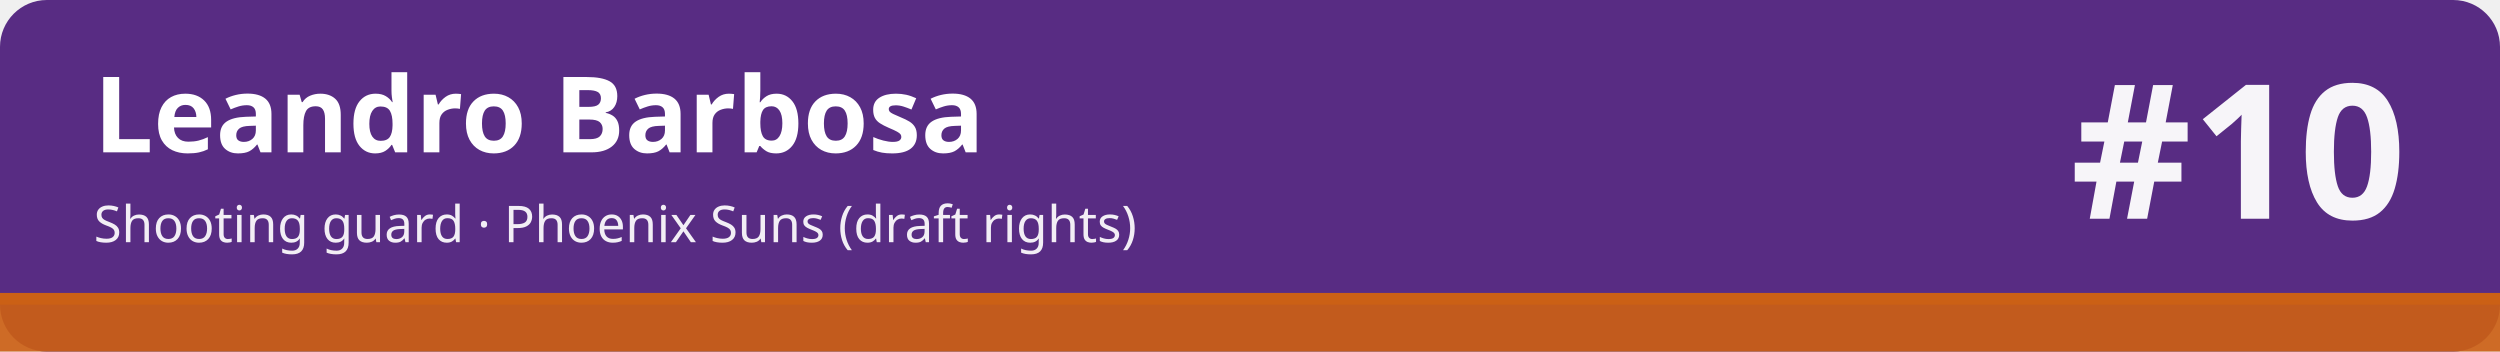
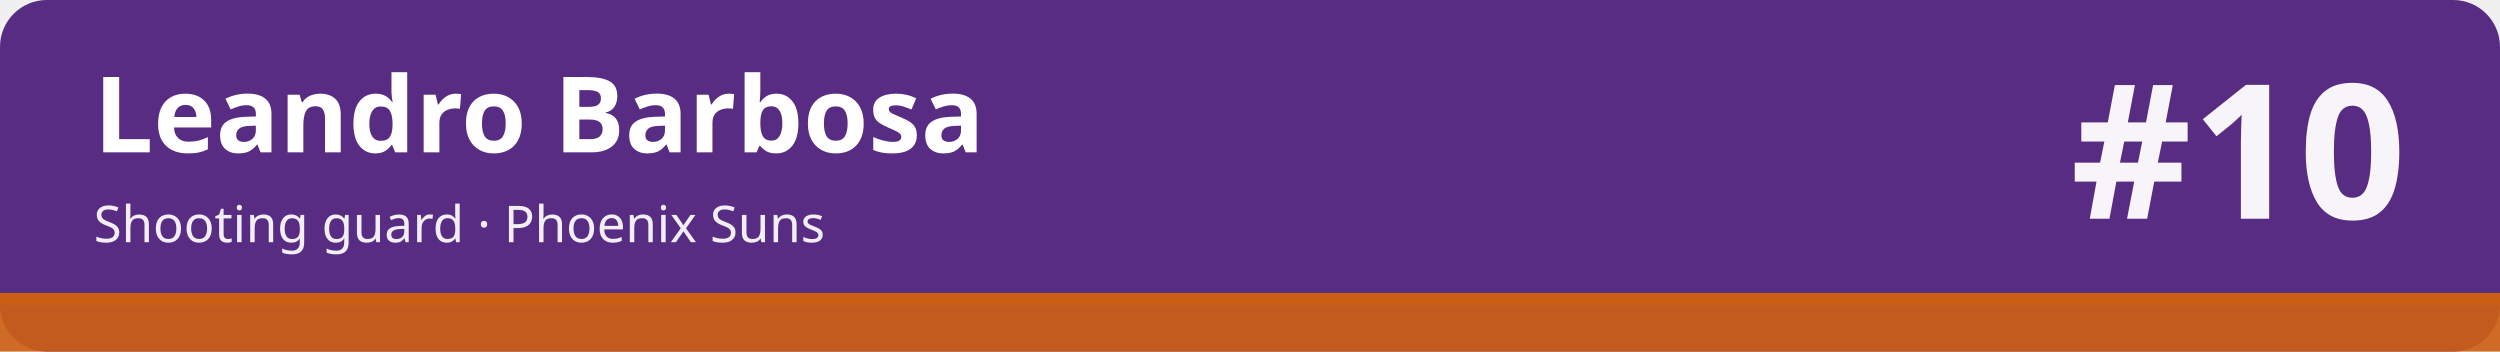
<svg xmlns="http://www.w3.org/2000/svg" width="1280" height="180" viewBox="0 0 1280 180" role="img" aria-labelledby="t d">
  <rect width="1280" height="180" rx="24" fill="#582c83" />
  <rect x="0" y="150" width="1280" height="30" fill="#cb6015" fill-opacity=".92" />
  <rect x="0" y="150" width="1280" height="6" fill="#cb6015" />
  <text x="48" y="78" font-family="sans-serif" font-size="54" font-weight="700" fill="#ffffff">Leandro Barbosa</text>
-   <text x="48" y="124" font-family="sans-serif" font-size="26" fill="#ffffff" fill-opacity=".92">Shooting guard · Phoenix Suns (draft rights)</text>
+   <text x="48" y="124" font-family="sans-serif" font-size="26" fill="#ffffff" fill-opacity=".92">Shooting guard · Phoenix Suns</text>
  <text x="1232" y="112" font-family="sans-serif" font-size="96" font-weight="800" fill="#ffffff" fill-opacity=".95" text-anchor="end">#10</text>
</svg>
